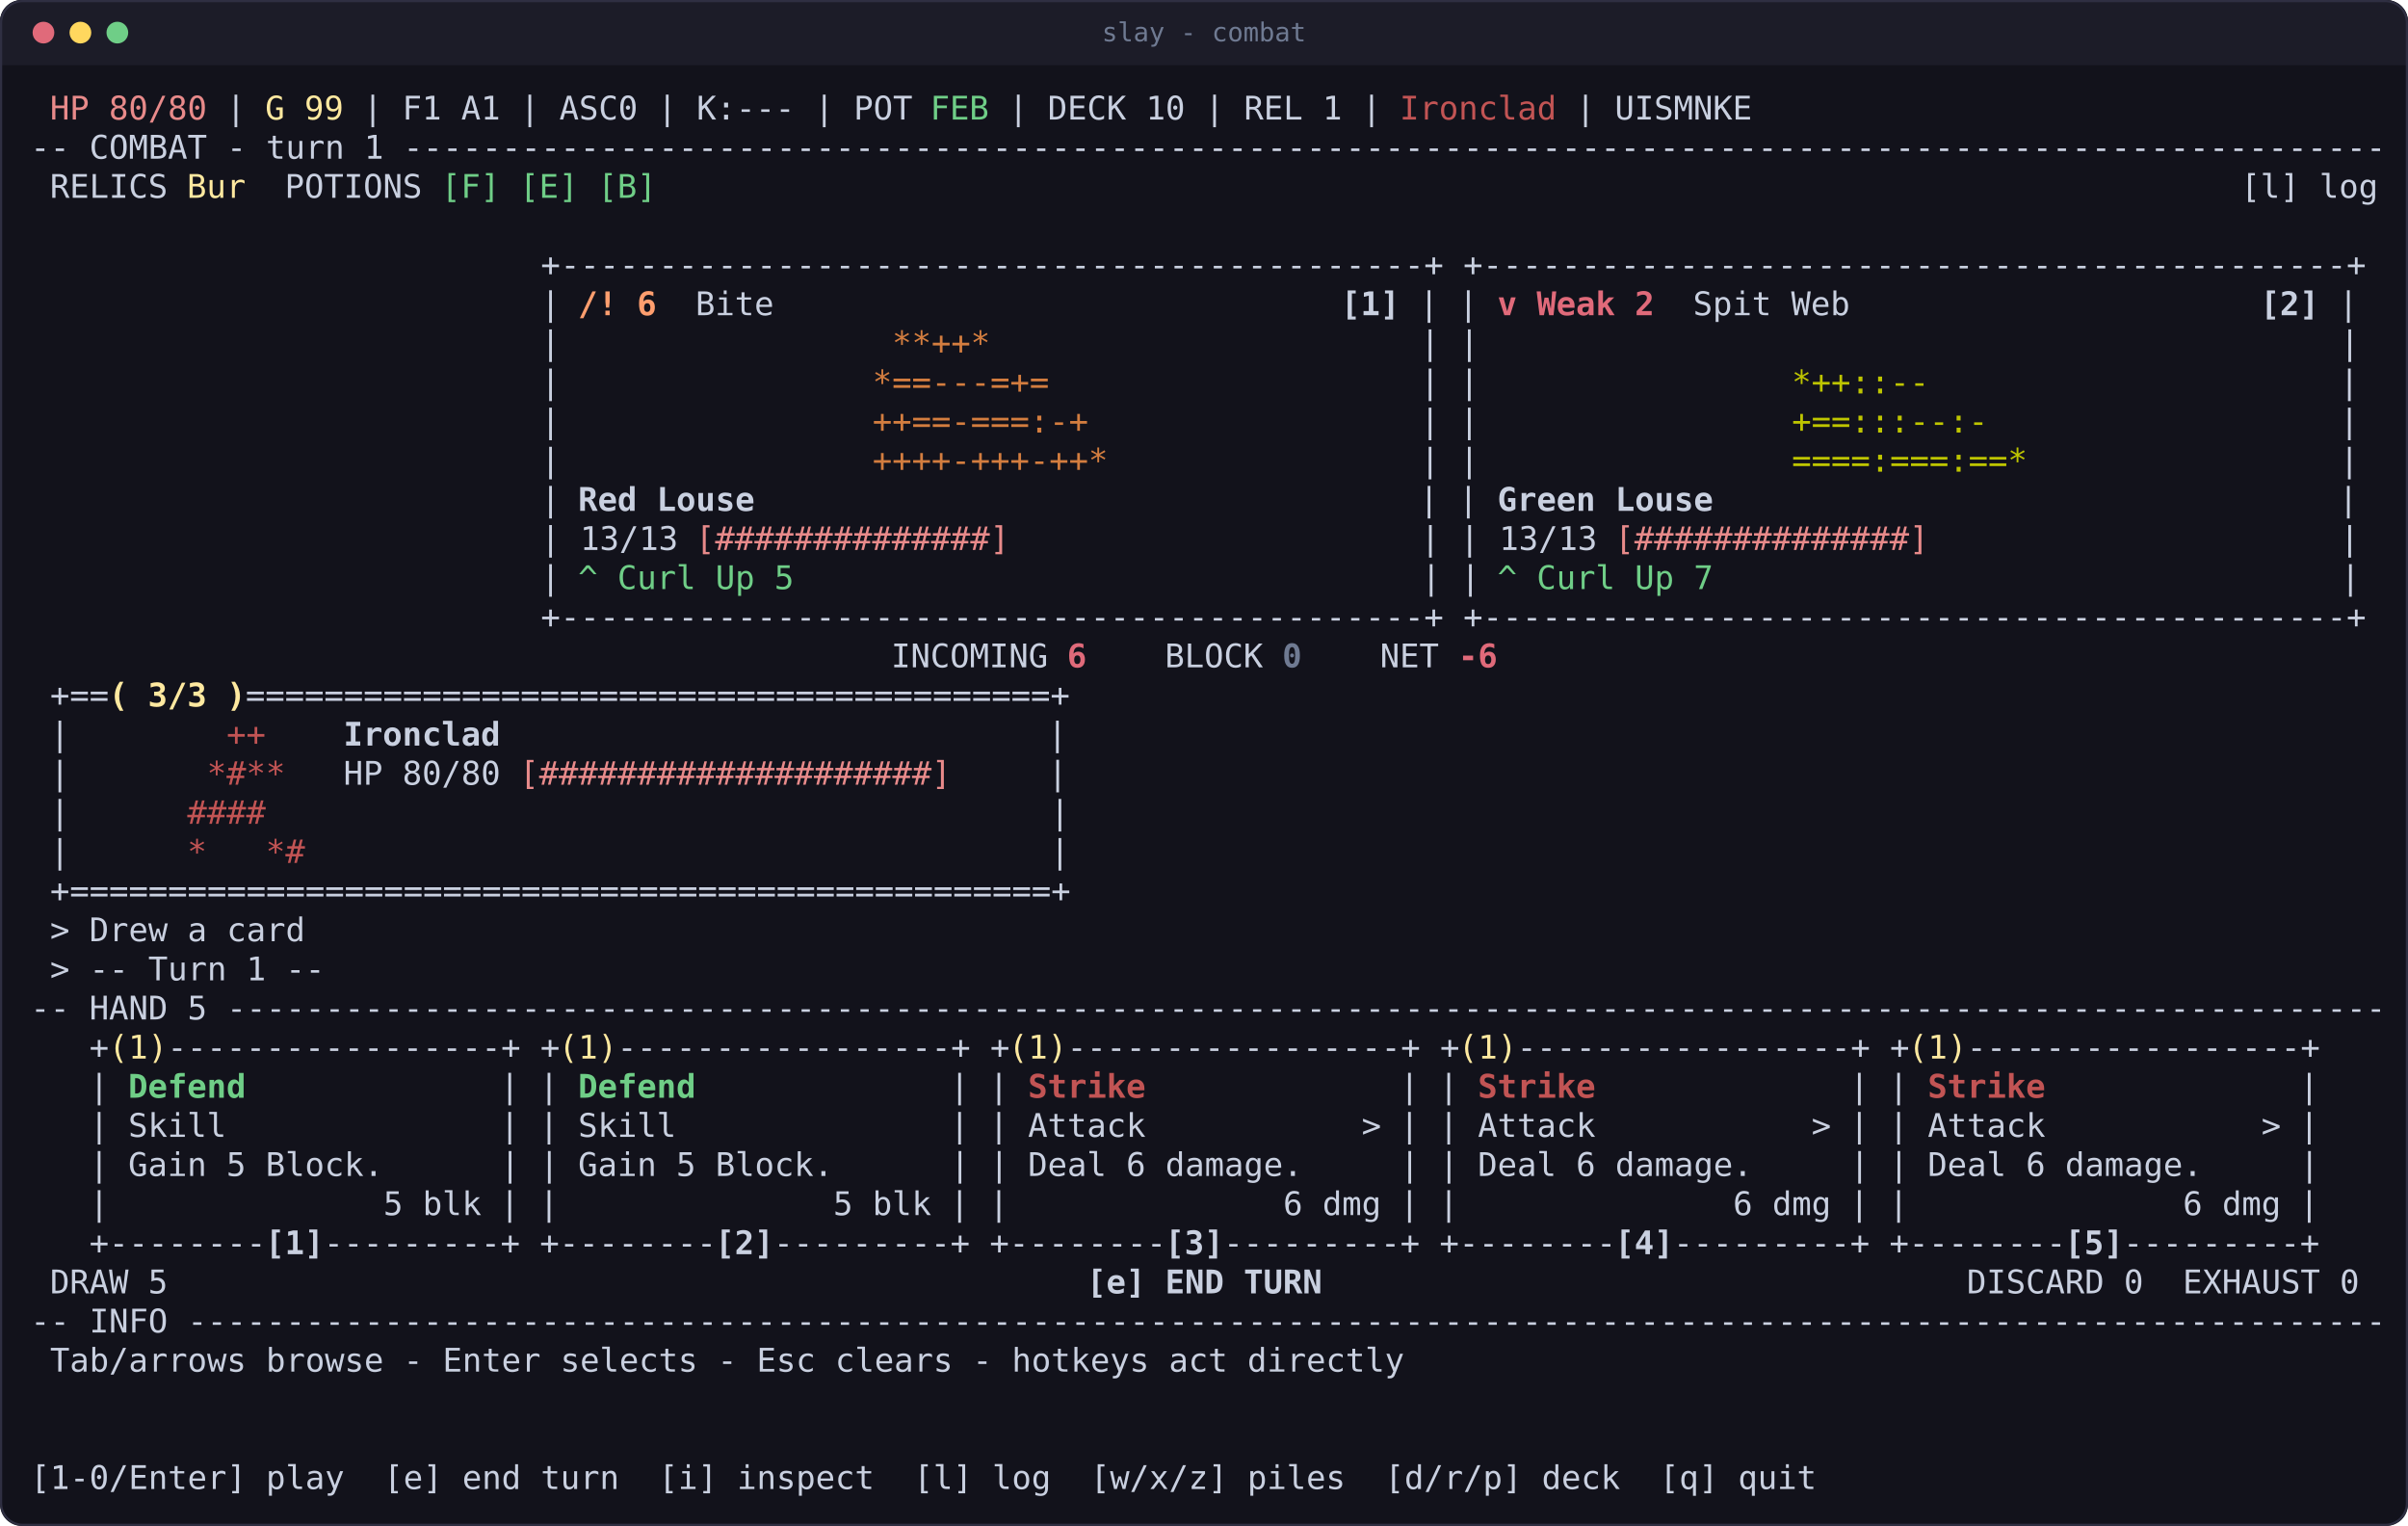
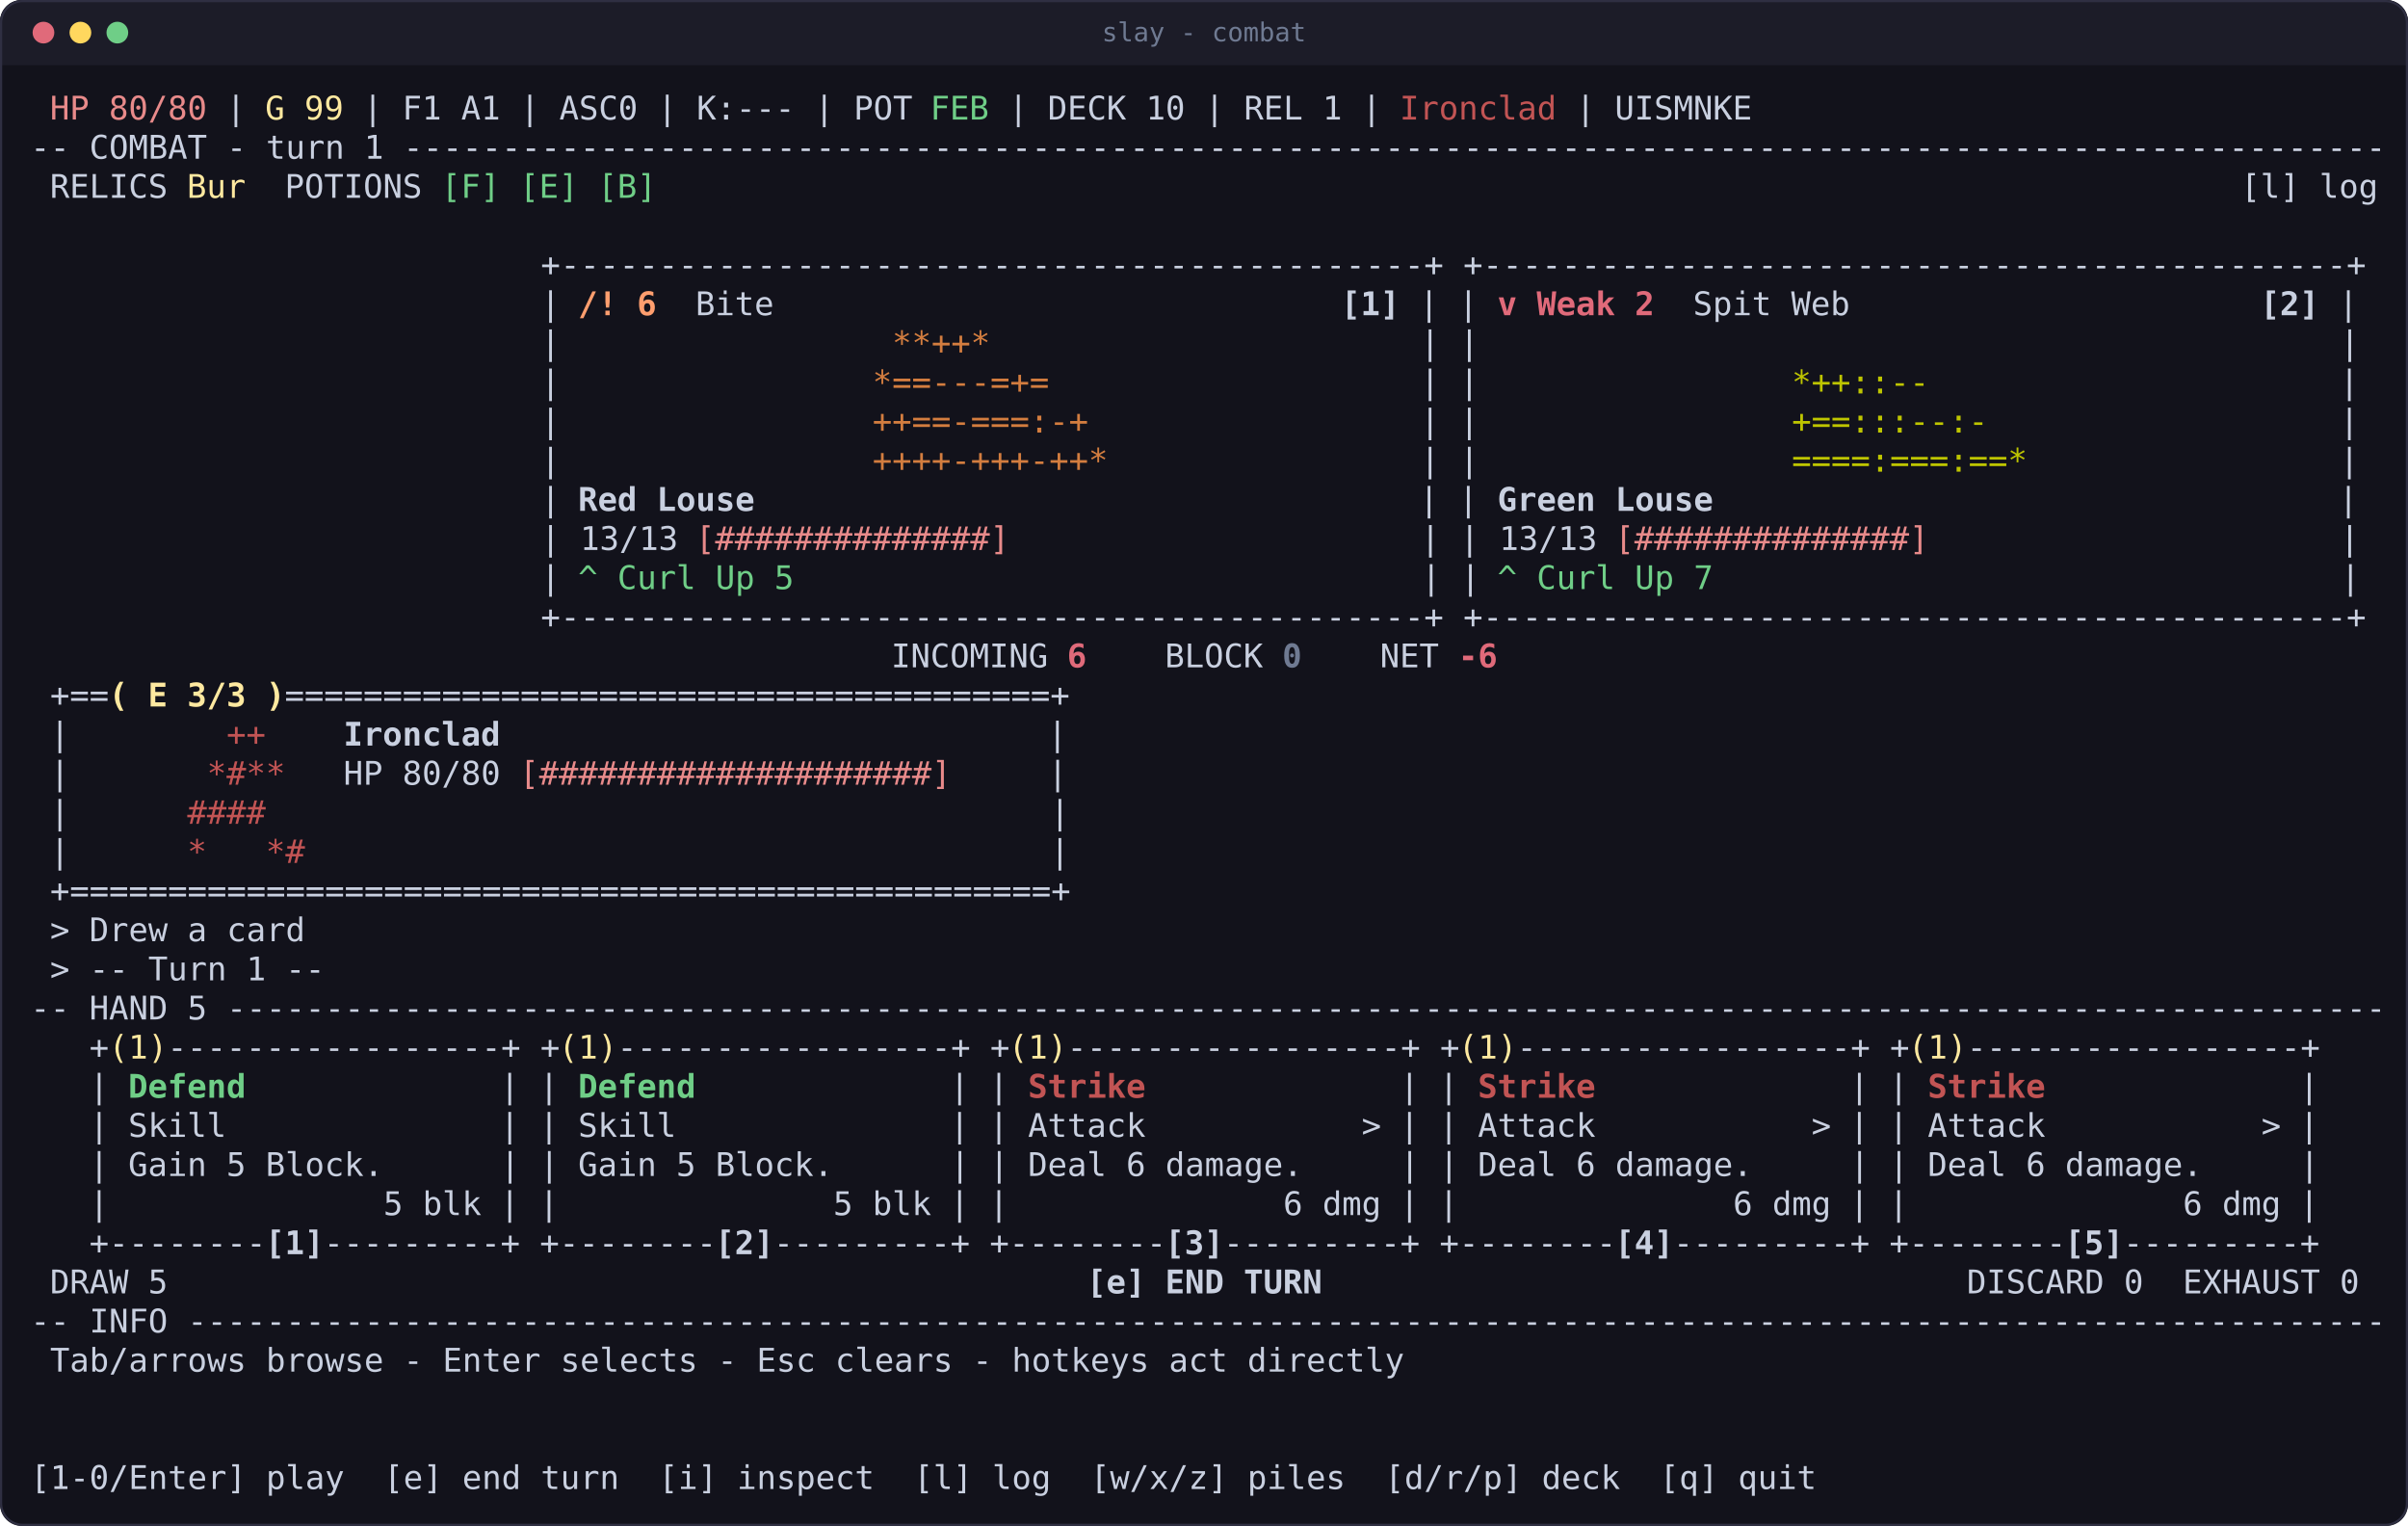
<svg xmlns="http://www.w3.org/2000/svg" width="1108" height="702" viewBox="0 0 1108 702" font-family="ui-monospace,SFMono-Regular,Menlo,Consolas,'DejaVu Sans Mono',monospace" font-size="15">
  <rect width="1108" height="702" rx="10" fill="#12121b" />
  <path d="M0 10a10 10 0 0 1 10-10h1088a10 10 0 0 1 10 10v20H0z" fill="#1c1c28" />
  <circle cx="20" cy="15" r="5" fill="#e06a7a" />
  <circle cx="37" cy="15" r="5" fill="#ffd75e" />
  <circle cx="54" cy="15" r="5" fill="#6fce87" />
  <text x="554" y="19" fill="#6f7a92" font-size="12" text-anchor="middle">slay - combat</text>
  <rect x="0.5" y="0.5" width="1107" height="701" rx="10" fill="none" stroke="#2f2f42" />
  <text y="55" xml:space="preserve">
    <tspan x="23" textLength="72" lengthAdjust="spacingAndGlyphs" fill="#e88a8a">HP 80/80</tspan>
    <tspan x="95" textLength="27" lengthAdjust="spacingAndGlyphs" fill="#c9d0e0"> | </tspan>
    <tspan x="122" textLength="36" lengthAdjust="spacingAndGlyphs" fill="#ffe9a0">G 99</tspan>
    <tspan x="158" textLength="270" lengthAdjust="spacingAndGlyphs" fill="#c9d0e0"> | F1 A1 | ASC0 | K:--- | POT </tspan>
    <tspan x="428" textLength="9" lengthAdjust="spacingAndGlyphs" fill="#6fce87">F</tspan>
    <tspan x="437" textLength="9" lengthAdjust="spacingAndGlyphs" fill="#6fce87">E</tspan>
    <tspan x="446" textLength="9" lengthAdjust="spacingAndGlyphs" fill="#6fce87">B</tspan>
    <tspan x="455" textLength="189" lengthAdjust="spacingAndGlyphs" fill="#c9d0e0"> | DECK 10 | REL 1 | </tspan>
    <tspan x="644" textLength="72" lengthAdjust="spacingAndGlyphs" fill="#c25454">Ironclad</tspan>
    <tspan x="716" textLength="27" lengthAdjust="spacingAndGlyphs" fill="#c9d0e0"> | </tspan>
    <tspan x="743" textLength="63" lengthAdjust="spacingAndGlyphs" fill="#c9d0e0" opacity="0.55">UISMNKE</tspan>
  </text>
  <text y="73" xml:space="preserve">
    <tspan x="14" textLength="1080" lengthAdjust="spacingAndGlyphs" fill="#c9d0e0" opacity="0.55">-- COMBAT - turn 1 -----------------------------------------------------------------------------------------------------</tspan>
  </text>
  <text y="91" xml:space="preserve">
    <tspan x="23" textLength="54" lengthAdjust="spacingAndGlyphs" fill="#c9d0e0" opacity="0.55">RELICS</tspan>
    <tspan x="86" textLength="27" lengthAdjust="spacingAndGlyphs" fill="#ffe9a0">Bur</tspan>
    <tspan x="122" textLength="72" lengthAdjust="spacingAndGlyphs" fill="#c9d0e0" opacity="0.55"> POTIONS</tspan>
    <tspan x="203" textLength="27" lengthAdjust="spacingAndGlyphs" fill="#6fce87">[F]</tspan>
    <tspan x="239" textLength="27" lengthAdjust="spacingAndGlyphs" fill="#6fce87">[E]</tspan>
    <tspan x="275" textLength="27" lengthAdjust="spacingAndGlyphs" fill="#6fce87">[B]</tspan>
    <tspan x="1013" textLength="81" lengthAdjust="spacingAndGlyphs" fill="#c9d0e0" opacity="0.55">  [l] log</tspan>
  </text>
  <text y="127" xml:space="preserve">
    <tspan x="14" textLength="1080" lengthAdjust="spacingAndGlyphs" fill="#c9d0e0">                          +--------------------------------------------+ +--------------------------------------------+ </tspan>
  </text>
  <text y="145" xml:space="preserve">
    <tspan x="14" textLength="252" lengthAdjust="spacingAndGlyphs" fill="#c9d0e0">                          | </tspan>
    <tspan x="266" textLength="36" lengthAdjust="spacingAndGlyphs" fill="#ff9e6e" font-weight="bold">/! 6</tspan>
    <tspan x="320" textLength="36" lengthAdjust="spacingAndGlyphs" fill="#c9d0e0" opacity="0.55">Bite</tspan>
    <tspan x="617" textLength="27" lengthAdjust="spacingAndGlyphs" fill="#c9d0e0" font-weight="bold">[1]</tspan>
    <tspan x="644" textLength="45" lengthAdjust="spacingAndGlyphs" fill="#c9d0e0"> | | </tspan>
    <tspan x="689" textLength="72" lengthAdjust="spacingAndGlyphs" fill="#e06a7a" font-weight="bold">v Weak 2</tspan>
    <tspan x="779" textLength="72" lengthAdjust="spacingAndGlyphs" fill="#c9d0e0" opacity="0.55">Spit Web</tspan>
    <tspan x="1040" textLength="27" lengthAdjust="spacingAndGlyphs" fill="#c9d0e0" font-weight="bold">[2]</tspan>
    <tspan x="1067" textLength="27" lengthAdjust="spacingAndGlyphs" fill="#c9d0e0"> | </tspan>
  </text>
  <text y="163" xml:space="preserve">
    <tspan x="14" textLength="252" lengthAdjust="spacingAndGlyphs" fill="#c9d0e0">                          | </tspan>
    <tspan x="266" textLength="243" lengthAdjust="spacingAndGlyphs" fill="#d37d3f">                **++*      </tspan>
    <tspan x="509" textLength="180" lengthAdjust="spacingAndGlyphs" fill="#c9d0e0">                | | </tspan>
    <tspan x="878" textLength="216" lengthAdjust="spacingAndGlyphs" fill="#c9d0e0">                      | </tspan>
  </text>
  <text y="181" xml:space="preserve">
    <tspan x="14" textLength="252" lengthAdjust="spacingAndGlyphs" fill="#c9d0e0">                          | </tspan>
    <tspan x="266" textLength="243" lengthAdjust="spacingAndGlyphs" fill="#d37d3f">               *==---=+=   </tspan>
    <tspan x="509" textLength="180" lengthAdjust="spacingAndGlyphs" fill="#c9d0e0">                | | </tspan>
    <tspan x="689" textLength="243" lengthAdjust="spacingAndGlyphs" fill="#bec500">               *++::--     </tspan>
    <tspan x="932" textLength="162" lengthAdjust="spacingAndGlyphs" fill="#c9d0e0">                | </tspan>
  </text>
  <text y="199" xml:space="preserve">
    <tspan x="14" textLength="252" lengthAdjust="spacingAndGlyphs" fill="#c9d0e0">                          | </tspan>
    <tspan x="266" textLength="243" lengthAdjust="spacingAndGlyphs" fill="#d37d3f">               ++==-===:-+ </tspan>
    <tspan x="509" textLength="180" lengthAdjust="spacingAndGlyphs" fill="#c9d0e0">                | | </tspan>
    <tspan x="689" textLength="243" lengthAdjust="spacingAndGlyphs" fill="#bec500">               +==:::--:-  </tspan>
    <tspan x="932" textLength="162" lengthAdjust="spacingAndGlyphs" fill="#c9d0e0">                | </tspan>
  </text>
  <text y="217" xml:space="preserve">
    <tspan x="14" textLength="252" lengthAdjust="spacingAndGlyphs" fill="#c9d0e0">                          | </tspan>
    <tspan x="266" textLength="243" lengthAdjust="spacingAndGlyphs" fill="#d37d3f">               ++++-+++-++*</tspan>
    <tspan x="509" textLength="180" lengthAdjust="spacingAndGlyphs" fill="#c9d0e0">                | | </tspan>
    <tspan x="689" textLength="243" lengthAdjust="spacingAndGlyphs" fill="#bec500">               ====:===:==*</tspan>
    <tspan x="932" textLength="162" lengthAdjust="spacingAndGlyphs" fill="#c9d0e0">                | </tspan>
  </text>
  <text y="235" xml:space="preserve">
    <tspan x="14" textLength="252" lengthAdjust="spacingAndGlyphs" fill="#c9d0e0">                          | </tspan>
    <tspan x="266" textLength="378" lengthAdjust="spacingAndGlyphs" fill="#c9d0e0" font-weight="bold">Red Louse                                 </tspan>
    <tspan x="644" textLength="45" lengthAdjust="spacingAndGlyphs" fill="#c9d0e0"> | | </tspan>
    <tspan x="689" textLength="378" lengthAdjust="spacingAndGlyphs" fill="#c9d0e0" font-weight="bold">Green Louse                               </tspan>
    <tspan x="1067" textLength="27" lengthAdjust="spacingAndGlyphs" fill="#c9d0e0"> | </tspan>
  </text>
  <text y="253" xml:space="preserve">
    <tspan x="14" textLength="306" lengthAdjust="spacingAndGlyphs" fill="#c9d0e0">                          | 13/13 </tspan>
    <tspan x="320" textLength="144" lengthAdjust="spacingAndGlyphs" fill="#e88a8a">[##############]</tspan>
    <tspan x="464" textLength="279" lengthAdjust="spacingAndGlyphs" fill="#c9d0e0">                     | | 13/13 </tspan>
    <tspan x="743" textLength="144" lengthAdjust="spacingAndGlyphs" fill="#e88a8a">[##############]</tspan>
    <tspan x="887" textLength="207" lengthAdjust="spacingAndGlyphs" fill="#c9d0e0">                     | </tspan>
  </text>
  <text y="271" xml:space="preserve">
    <tspan x="14" textLength="252" lengthAdjust="spacingAndGlyphs" fill="#c9d0e0">                          | </tspan>
    <tspan x="266" textLength="99" lengthAdjust="spacingAndGlyphs" fill="#6fce87">^ Curl Up 5</tspan>
    <tspan x="365" textLength="324" lengthAdjust="spacingAndGlyphs" fill="#c9d0e0">                                | | </tspan>
    <tspan x="689" textLength="99" lengthAdjust="spacingAndGlyphs" fill="#6fce87">^ Curl Up 7</tspan>
    <tspan x="788" textLength="306" lengthAdjust="spacingAndGlyphs" fill="#c9d0e0">                                | </tspan>
  </text>
  <text y="289" xml:space="preserve">
    <tspan x="14" textLength="1080" lengthAdjust="spacingAndGlyphs" fill="#c9d0e0">                          +--------------------------------------------+ +--------------------------------------------+ </tspan>
  </text>
  <text y="307" xml:space="preserve">
    <tspan x="410" textLength="72" lengthAdjust="spacingAndGlyphs" fill="#c9d0e0" opacity="0.55">INCOMING</tspan>
    <tspan x="491" textLength="9" lengthAdjust="spacingAndGlyphs" fill="#e06a7a" font-weight="bold">6</tspan>
    <tspan x="536" textLength="45" lengthAdjust="spacingAndGlyphs" fill="#c9d0e0" opacity="0.55">BLOCK</tspan>
    <tspan x="590" textLength="9" lengthAdjust="spacingAndGlyphs" fill="#6f7a92" font-weight="bold">0</tspan>
    <tspan x="635" textLength="27" lengthAdjust="spacingAndGlyphs" fill="#c9d0e0" opacity="0.55">NET</tspan>
    <tspan x="671" textLength="18" lengthAdjust="spacingAndGlyphs" fill="#e06a7a" font-weight="bold">-6</tspan>
  </text>
  <text y="325" xml:space="preserve">
    <tspan x="14" textLength="36" lengthAdjust="spacingAndGlyphs" fill="#c9d0e0"> +==</tspan>
-     <tspan x="50" textLength="63" lengthAdjust="spacingAndGlyphs" fill="#ffe9a0" font-weight="bold">( 3/3 )</tspan>
-     <tspan x="113" textLength="981" lengthAdjust="spacingAndGlyphs" fill="#c9d0e0">=========================================+                                                                   </tspan>
+     <tspan x="50" textLength="81" lengthAdjust="spacingAndGlyphs" fill="#ffe9a0" font-weight="bold">( E 3/3 )</tspan>
+     <tspan x="131" textLength="963" lengthAdjust="spacingAndGlyphs" fill="#c9d0e0">=======================================+                                                                   </tspan>
  </text>
  <text y="343" xml:space="preserve">
    <tspan x="14" textLength="27" lengthAdjust="spacingAndGlyphs" fill="#c9d0e0"> | </tspan>
    <tspan x="41" textLength="99" lengthAdjust="spacingAndGlyphs" fill="#c25454">       ++  </tspan>
    <tspan x="158" textLength="315" lengthAdjust="spacingAndGlyphs" fill="#c9d0e0" font-weight="bold">Ironclad                           </tspan>
    <tspan x="473" textLength="621" lengthAdjust="spacingAndGlyphs" fill="#c9d0e0"> |                                                                   </tspan>
  </text>
  <text y="361" xml:space="preserve">
    <tspan x="14" textLength="27" lengthAdjust="spacingAndGlyphs" fill="#c9d0e0"> | </tspan>
    <tspan x="41" textLength="99" lengthAdjust="spacingAndGlyphs" fill="#c25454">      *#** </tspan>
    <tspan x="140" textLength="99" lengthAdjust="spacingAndGlyphs" fill="#c9d0e0">  HP 80/80 </tspan>
    <tspan x="239" textLength="198" lengthAdjust="spacingAndGlyphs" fill="#e88a8a">[####################]</tspan>
    <tspan x="437" textLength="657" lengthAdjust="spacingAndGlyphs" fill="#c9d0e0">     |                                                                   </tspan>
  </text>
  <text y="379" xml:space="preserve">
    <tspan x="14" textLength="27" lengthAdjust="spacingAndGlyphs" fill="#c9d0e0"> | </tspan>
    <tspan x="41" textLength="99" lengthAdjust="spacingAndGlyphs" fill="#c25454">     ####  </tspan>
    <tspan x="140" textLength="954" lengthAdjust="spacingAndGlyphs" fill="#c9d0e0">                                      |                                                                   </tspan>
  </text>
  <text y="397" xml:space="preserve">
    <tspan x="14" textLength="27" lengthAdjust="spacingAndGlyphs" fill="#c9d0e0"> | </tspan>
    <tspan x="41" textLength="99" lengthAdjust="spacingAndGlyphs" fill="#c25454">     *   *#</tspan>
    <tspan x="140" textLength="954" lengthAdjust="spacingAndGlyphs" fill="#c9d0e0">                                      |                                                                   </tspan>
  </text>
  <text y="415" xml:space="preserve">
    <tspan x="14" textLength="1080" lengthAdjust="spacingAndGlyphs" fill="#c9d0e0"> +==================================================+                                                                   </tspan>
  </text>
  <text y="433" xml:space="preserve">
    <tspan x="14" textLength="126" lengthAdjust="spacingAndGlyphs" fill="#c9d0e0" opacity="0.55"> &gt; Drew a card</tspan>
  </text>
  <text y="451" xml:space="preserve">
    <tspan x="14" textLength="135" lengthAdjust="spacingAndGlyphs" fill="#c9d0e0" opacity="0.55"> &gt; -- Turn 1 --</tspan>
  </text>
  <text y="469" xml:space="preserve">
    <tspan x="14" textLength="1080" lengthAdjust="spacingAndGlyphs" fill="#c9d0e0" opacity="0.55">-- HAND 5 --------------------------------------------------------------------------------------------------------------</tspan>
  </text>
  <text y="487" xml:space="preserve">
    <tspan x="14" textLength="36" lengthAdjust="spacingAndGlyphs" fill="#c9d0e0">   +</tspan>
    <tspan x="50" textLength="27" lengthAdjust="spacingAndGlyphs" fill="#ffe9a0">(1)</tspan>
    <tspan x="77" textLength="180" lengthAdjust="spacingAndGlyphs" fill="#c9d0e0">-----------------+ +</tspan>
    <tspan x="257" textLength="27" lengthAdjust="spacingAndGlyphs" fill="#ffe9a0">(1)</tspan>
    <tspan x="284" textLength="180" lengthAdjust="spacingAndGlyphs" fill="#c9d0e0">-----------------+ +</tspan>
    <tspan x="464" textLength="27" lengthAdjust="spacingAndGlyphs" fill="#ffe9a0">(1)</tspan>
    <tspan x="491" textLength="180" lengthAdjust="spacingAndGlyphs" fill="#c9d0e0">-----------------+ +</tspan>
    <tspan x="671" textLength="27" lengthAdjust="spacingAndGlyphs" fill="#ffe9a0">(1)</tspan>
    <tspan x="698" textLength="180" lengthAdjust="spacingAndGlyphs" fill="#c9d0e0">-----------------+ +</tspan>
    <tspan x="878" textLength="27" lengthAdjust="spacingAndGlyphs" fill="#ffe9a0">(1)</tspan>
    <tspan x="905" textLength="189" lengthAdjust="spacingAndGlyphs" fill="#c9d0e0">-----------------+   </tspan>
  </text>
  <text y="505" xml:space="preserve">
    <tspan x="14" textLength="45" lengthAdjust="spacingAndGlyphs" fill="#c9d0e0">   | </tspan>
    <tspan x="59" textLength="162" lengthAdjust="spacingAndGlyphs" fill="#6fce87" font-weight="bold">Defend            </tspan>
    <tspan x="221" textLength="45" lengthAdjust="spacingAndGlyphs" fill="#c9d0e0"> | | </tspan>
    <tspan x="266" textLength="162" lengthAdjust="spacingAndGlyphs" fill="#6fce87" font-weight="bold">Defend            </tspan>
    <tspan x="428" textLength="45" lengthAdjust="spacingAndGlyphs" fill="#c9d0e0"> | | </tspan>
    <tspan x="473" textLength="162" lengthAdjust="spacingAndGlyphs" fill="#c25454" font-weight="bold">Strike            </tspan>
    <tspan x="635" textLength="45" lengthAdjust="spacingAndGlyphs" fill="#c9d0e0"> | | </tspan>
    <tspan x="680" textLength="162" lengthAdjust="spacingAndGlyphs" fill="#c25454" font-weight="bold">Strike            </tspan>
    <tspan x="842" textLength="45" lengthAdjust="spacingAndGlyphs" fill="#c9d0e0"> | | </tspan>
    <tspan x="887" textLength="162" lengthAdjust="spacingAndGlyphs" fill="#c25454" font-weight="bold">Strike            </tspan>
    <tspan x="1049" textLength="45" lengthAdjust="spacingAndGlyphs" fill="#c9d0e0"> |   </tspan>
  </text>
  <text y="523" xml:space="preserve">
    <tspan x="14" textLength="45" lengthAdjust="spacingAndGlyphs" fill="#c9d0e0">   | </tspan>
    <tspan x="59" textLength="162" lengthAdjust="spacingAndGlyphs" fill="#c9d0e0" opacity="0.55">Skill             </tspan>
    <tspan x="221" textLength="45" lengthAdjust="spacingAndGlyphs" fill="#c9d0e0"> | | </tspan>
    <tspan x="266" textLength="162" lengthAdjust="spacingAndGlyphs" fill="#c9d0e0" opacity="0.55">Skill             </tspan>
    <tspan x="428" textLength="45" lengthAdjust="spacingAndGlyphs" fill="#c9d0e0"> | | </tspan>
    <tspan x="473" textLength="162" lengthAdjust="spacingAndGlyphs" fill="#c9d0e0" opacity="0.55">Attack           &gt;</tspan>
    <tspan x="635" textLength="45" lengthAdjust="spacingAndGlyphs" fill="#c9d0e0"> | | </tspan>
    <tspan x="680" textLength="162" lengthAdjust="spacingAndGlyphs" fill="#c9d0e0" opacity="0.55">Attack           &gt;</tspan>
    <tspan x="842" textLength="45" lengthAdjust="spacingAndGlyphs" fill="#c9d0e0"> | | </tspan>
    <tspan x="887" textLength="162" lengthAdjust="spacingAndGlyphs" fill="#c9d0e0" opacity="0.55">Attack           &gt;</tspan>
    <tspan x="1049" textLength="45" lengthAdjust="spacingAndGlyphs" fill="#c9d0e0"> |   </tspan>
  </text>
  <text y="541" xml:space="preserve">
    <tspan x="14" textLength="45" lengthAdjust="spacingAndGlyphs" fill="#c9d0e0">   | </tspan>
    <tspan x="59" textLength="117" lengthAdjust="spacingAndGlyphs" fill="#c9d0e0" opacity="0.55">Gain 5 Block.</tspan>
    <tspan x="176" textLength="90" lengthAdjust="spacingAndGlyphs" fill="#c9d0e0">      | | </tspan>
    <tspan x="266" textLength="117" lengthAdjust="spacingAndGlyphs" fill="#c9d0e0" opacity="0.55">Gain 5 Block.</tspan>
    <tspan x="383" textLength="90" lengthAdjust="spacingAndGlyphs" fill="#c9d0e0">      | | </tspan>
    <tspan x="473" textLength="126" lengthAdjust="spacingAndGlyphs" fill="#c9d0e0" opacity="0.55">Deal 6 damage.</tspan>
    <tspan x="599" textLength="81" lengthAdjust="spacingAndGlyphs" fill="#c9d0e0">     | | </tspan>
    <tspan x="680" textLength="126" lengthAdjust="spacingAndGlyphs" fill="#c9d0e0" opacity="0.55">Deal 6 damage.</tspan>
    <tspan x="806" textLength="81" lengthAdjust="spacingAndGlyphs" fill="#c9d0e0">     | | </tspan>
    <tspan x="887" textLength="126" lengthAdjust="spacingAndGlyphs" fill="#c9d0e0" opacity="0.55">Deal 6 damage.</tspan>
    <tspan x="1013" textLength="81" lengthAdjust="spacingAndGlyphs" fill="#c9d0e0">     |   </tspan>
  </text>
  <text y="559" xml:space="preserve">
    <tspan x="14" textLength="45" lengthAdjust="spacingAndGlyphs" fill="#c9d0e0">   | </tspan>
    <tspan x="59" textLength="162" lengthAdjust="spacingAndGlyphs" fill="#c9d0e0" opacity="0.55">             5 blk</tspan>
    <tspan x="221" textLength="45" lengthAdjust="spacingAndGlyphs" fill="#c9d0e0"> | | </tspan>
    <tspan x="266" textLength="162" lengthAdjust="spacingAndGlyphs" fill="#c9d0e0" opacity="0.55">             5 blk</tspan>
    <tspan x="428" textLength="45" lengthAdjust="spacingAndGlyphs" fill="#c9d0e0"> | | </tspan>
    <tspan x="473" textLength="162" lengthAdjust="spacingAndGlyphs" fill="#c9d0e0" opacity="0.55">             6 dmg</tspan>
    <tspan x="635" textLength="45" lengthAdjust="spacingAndGlyphs" fill="#c9d0e0"> | | </tspan>
    <tspan x="680" textLength="162" lengthAdjust="spacingAndGlyphs" fill="#c9d0e0" opacity="0.55">             6 dmg</tspan>
    <tspan x="842" textLength="45" lengthAdjust="spacingAndGlyphs" fill="#c9d0e0"> | | </tspan>
    <tspan x="887" textLength="162" lengthAdjust="spacingAndGlyphs" fill="#c9d0e0" opacity="0.55">             6 dmg</tspan>
    <tspan x="1049" textLength="45" lengthAdjust="spacingAndGlyphs" fill="#c9d0e0"> |   </tspan>
  </text>
  <text y="577" xml:space="preserve">
    <tspan x="14" textLength="108" lengthAdjust="spacingAndGlyphs" fill="#c9d0e0">   +--------</tspan>
    <tspan x="122" textLength="27" lengthAdjust="spacingAndGlyphs" fill="#c9d0e0" font-weight="bold">[1]</tspan>
    <tspan x="149" textLength="180" lengthAdjust="spacingAndGlyphs" fill="#c9d0e0">---------+ +--------</tspan>
    <tspan x="329" textLength="27" lengthAdjust="spacingAndGlyphs" fill="#c9d0e0" font-weight="bold">[2]</tspan>
    <tspan x="356" textLength="180" lengthAdjust="spacingAndGlyphs" fill="#c9d0e0">---------+ +--------</tspan>
    <tspan x="536" textLength="27" lengthAdjust="spacingAndGlyphs" fill="#c9d0e0" font-weight="bold">[3]</tspan>
    <tspan x="563" textLength="180" lengthAdjust="spacingAndGlyphs" fill="#c9d0e0">---------+ +--------</tspan>
    <tspan x="743" textLength="27" lengthAdjust="spacingAndGlyphs" fill="#c9d0e0" font-weight="bold">[4]</tspan>
    <tspan x="770" textLength="180" lengthAdjust="spacingAndGlyphs" fill="#c9d0e0">---------+ +--------</tspan>
    <tspan x="950" textLength="27" lengthAdjust="spacingAndGlyphs" fill="#c9d0e0" font-weight="bold">[5]</tspan>
    <tspan x="977" textLength="117" lengthAdjust="spacingAndGlyphs" fill="#c9d0e0">---------+   </tspan>
  </text>
  <text y="595" xml:space="preserve">
    <tspan x="14" textLength="63" lengthAdjust="spacingAndGlyphs" fill="#c9d0e0"> DRAW 5</tspan>
    <tspan x="500" textLength="108" lengthAdjust="spacingAndGlyphs" fill="#c9d0e0" font-weight="bold">[e] END TURN</tspan>
    <tspan x="905" textLength="189" lengthAdjust="spacingAndGlyphs" fill="#c9d0e0" opacity="0.55">DISCARD 0  EXHAUST 0 </tspan>
  </text>
  <text y="613" xml:space="preserve">
    <tspan x="14" textLength="1080" lengthAdjust="spacingAndGlyphs" fill="#c9d0e0" opacity="0.55">-- INFO ----------------------------------------------------------------------------------------------------------------</tspan>
  </text>
  <text y="631" xml:space="preserve">
    <tspan x="14" textLength="630" lengthAdjust="spacingAndGlyphs" fill="#c9d0e0" opacity="0.55"> Tab/arrows browse - Enter selects - Esc clears - hotkeys act directly</tspan>
  </text>
  <text y="685" xml:space="preserve">
    <tspan x="14" textLength="1080" lengthAdjust="spacingAndGlyphs" fill="#c9d0e0" opacity="0.55">[1-0/Enter] play  [e] end turn  [i] inspect  [l] log  [w/x/z] piles  [d/r/p] deck  [q] quit                             </tspan>
  </text>
</svg>
